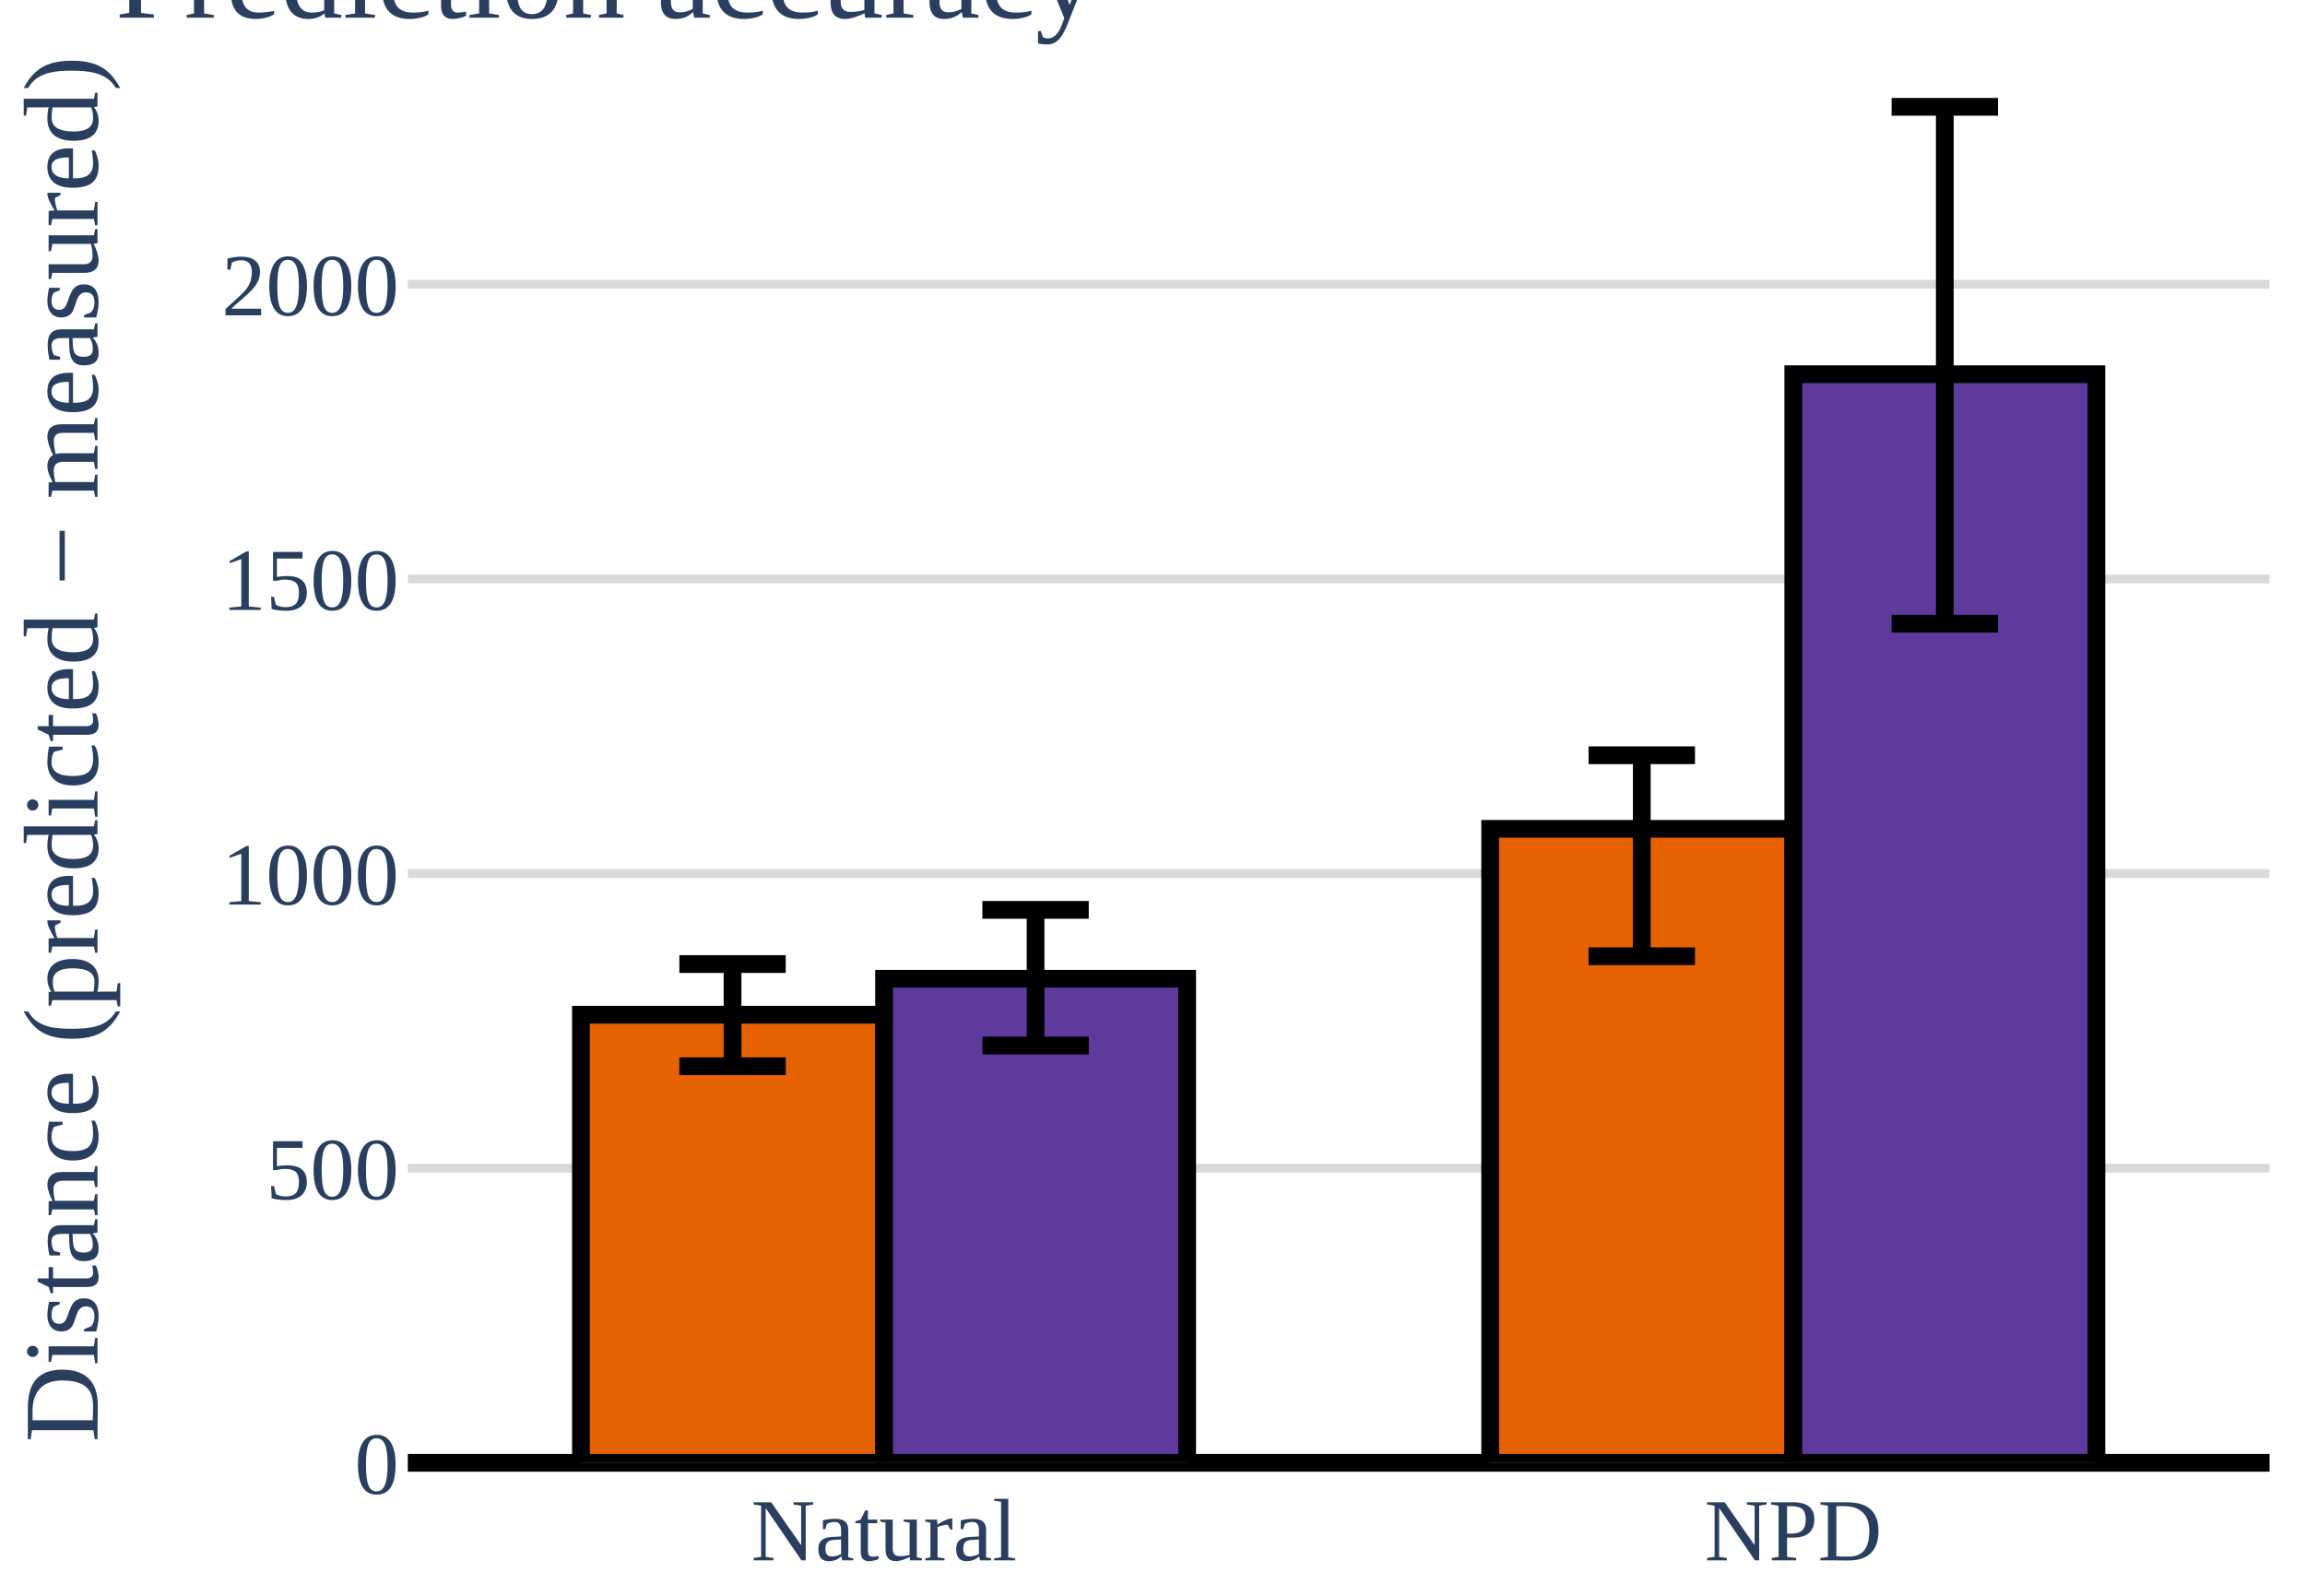
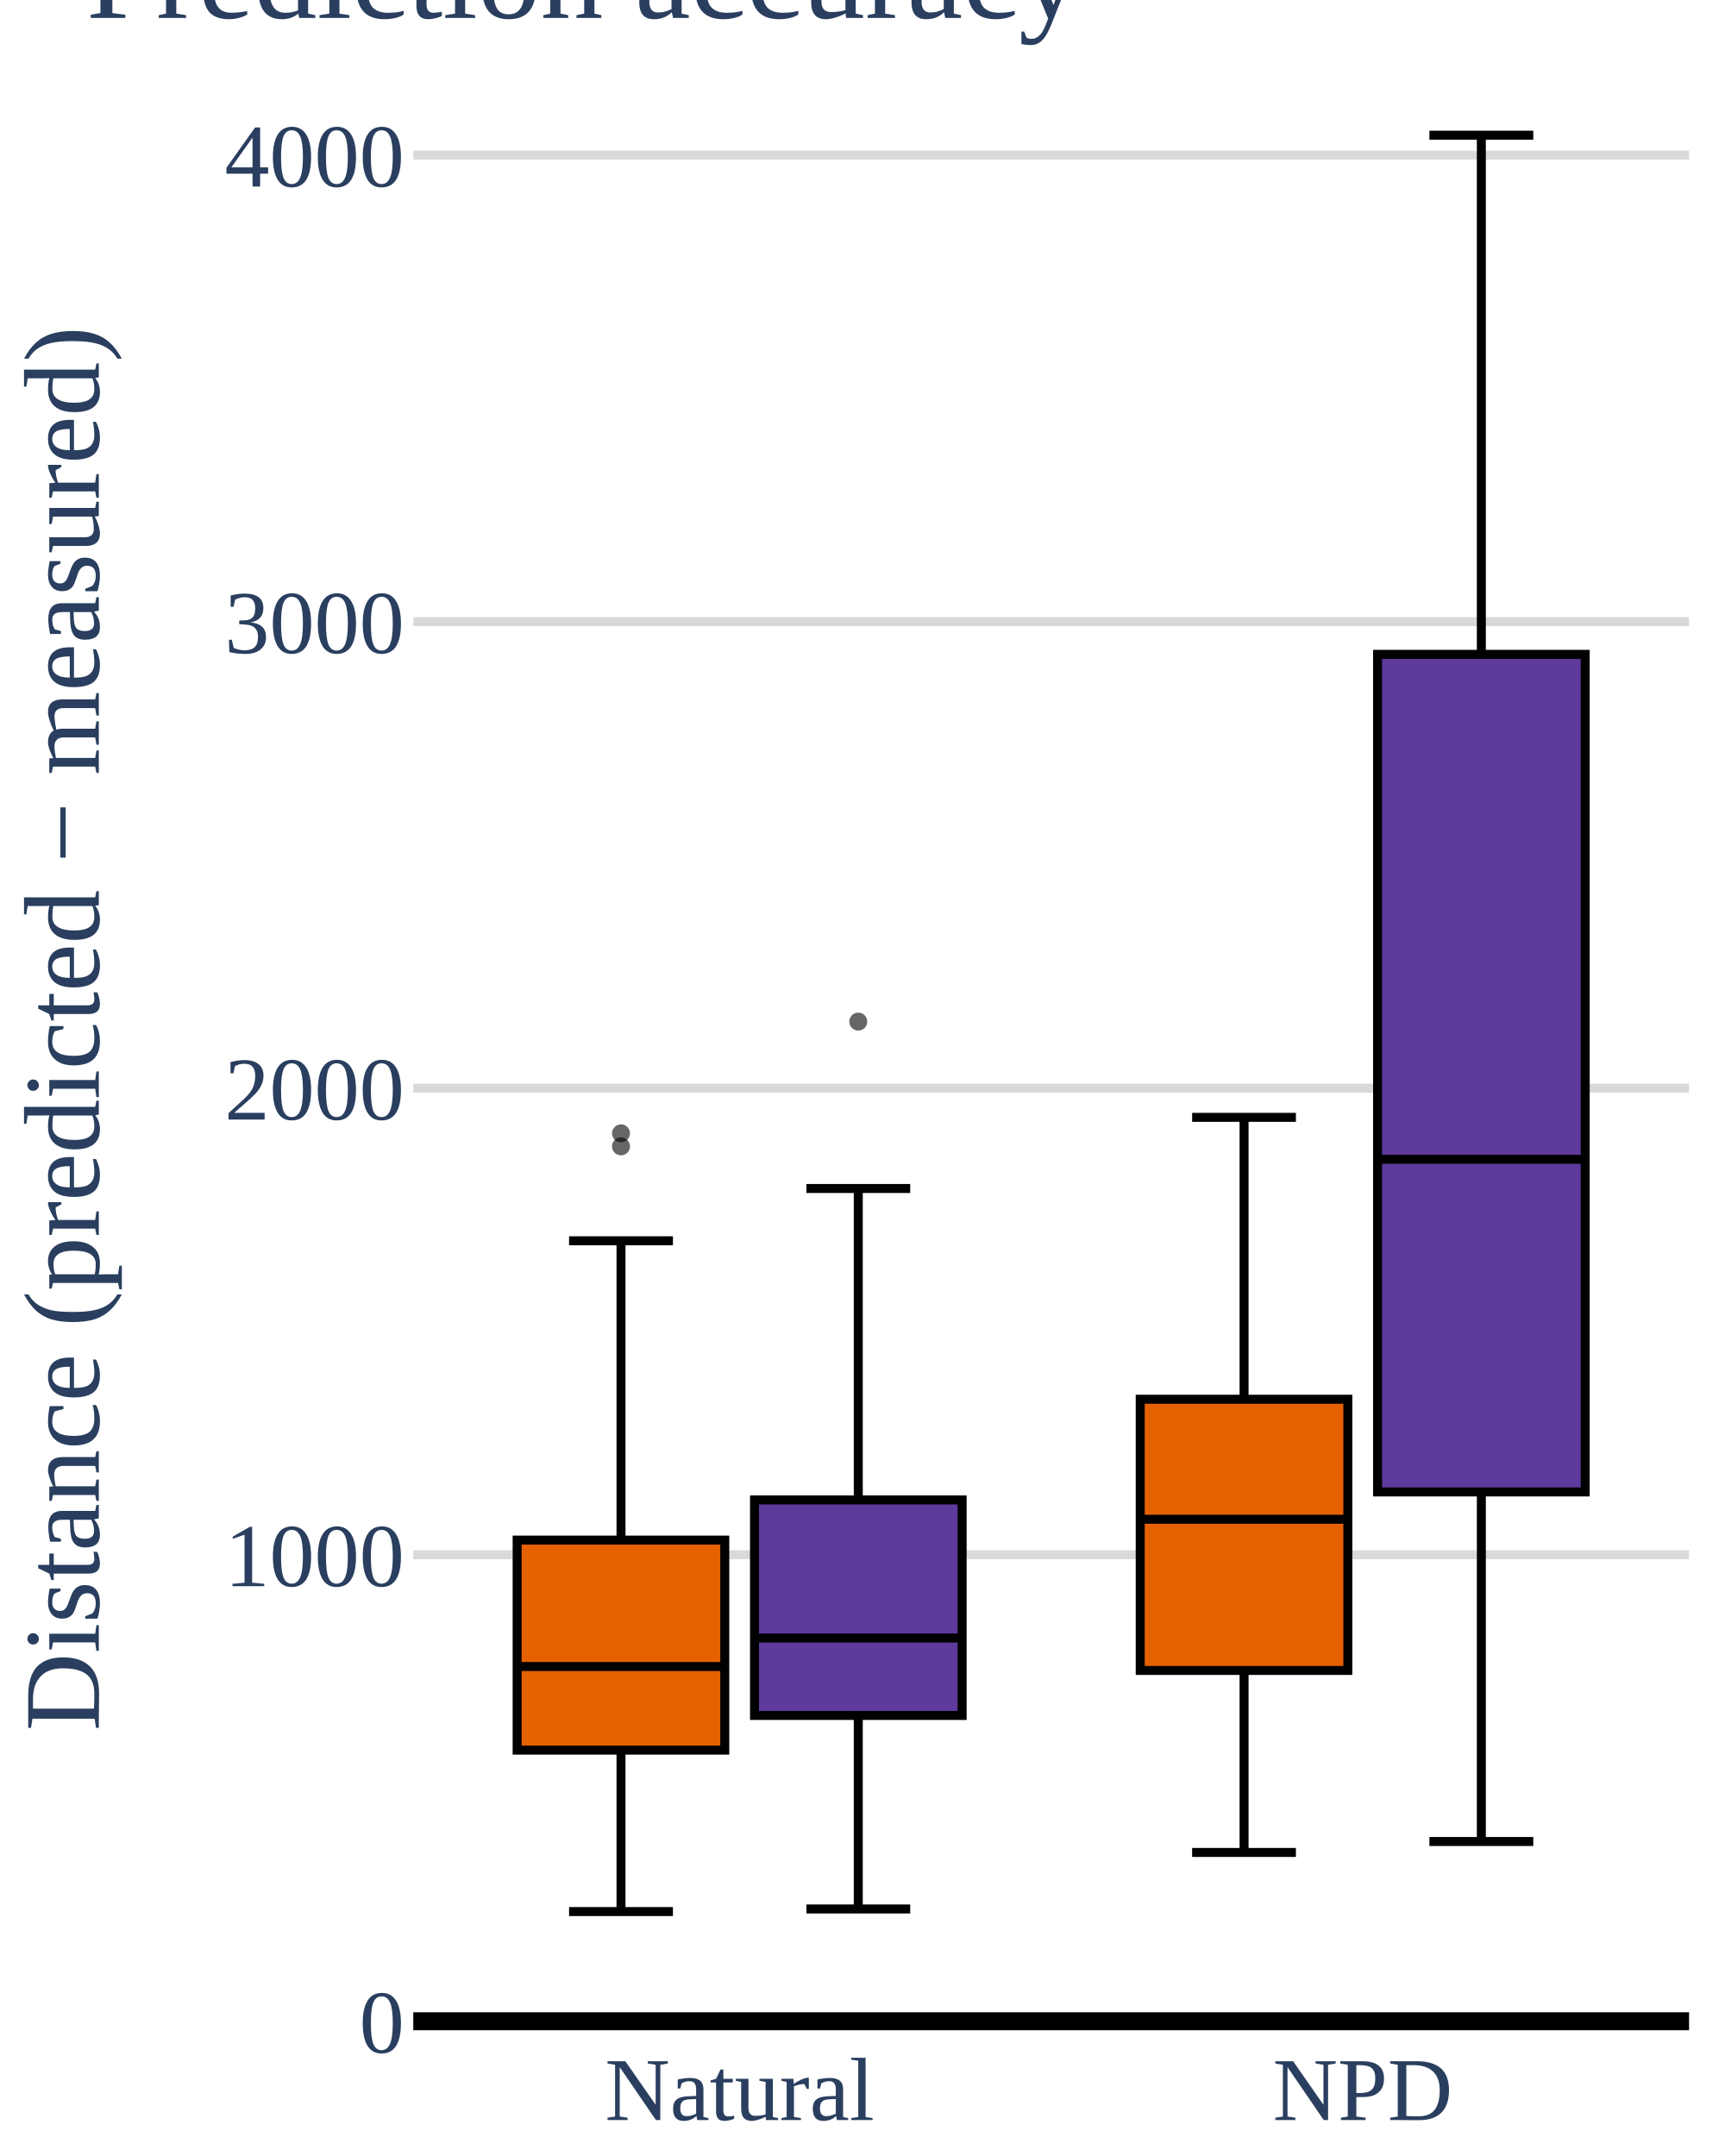
- <svg xmlns="http://www.w3.org/2000/svg" class="main-svg" width="260" height="180" style="" viewBox="0 0 260 180">
-   <rect x="0" y="0" width="260" height="180" style="fill: rgb(0, 0, 0); fill-opacity: 0;" />
-   <defs id="defs-a97183">
+ <svg xmlns="http://www.w3.org/2000/svg" class="main-svg" width="192" height="240" style="" viewBox="0 0 192 240">
+   <rect x="0" y="0" width="192" height="240" style="fill: rgb(0, 0, 0); fill-opacity: 0;" />
+   <defs id="defs-87bf53">
    <g class="clips">
-       <clipPath id="clipa97183xyplot" class="plotclip">
-         <rect width="210" height="161" />
+       <clipPath id="clip87bf53xyplot" class="plotclip">
+         <rect width="142" height="221" />
      </clipPath>
-       <clipPath class="axesclip" id="clipa97183x">
-         <rect x="46" y="0" width="210" height="180" />
+       <clipPath class="axesclip" id="clip87bf53x">
+         <rect x="46" y="0" width="142" height="240" />
      </clipPath>
-       <clipPath class="axesclip" id="clipa97183y">
-         <rect x="0" y="4" width="260" height="161" />
+       <clipPath class="axesclip" id="clip87bf53y">
+         <rect x="0" y="4" width="192" height="221" />
      </clipPath>
-       <clipPath class="axesclip" id="clipa97183xy">
-         <rect x="46" y="4" width="210" height="161" />
+       <clipPath class="axesclip" id="clip87bf53xy">
+         <rect x="46" y="4" width="142" height="221" />
      </clipPath>
    </g>
    <g class="gradients" />
    <g class="patterns" />
  </defs>
  <g class="bglayer">
-     <rect class="bg" x="46" y="4" width="210" height="161" style="fill: rgb(0, 0, 0); fill-opacity: 0; stroke-width: 0;" />
+     <rect class="bg" x="46" y="4" width="142" height="221" style="fill: rgb(0, 0, 0); fill-opacity: 0; stroke-width: 0;" />
  </g>
  <g class="layer-below">
    <g class="imagelayer" />
    <g class="shapelayer" />
  </g>
  <g class="cartesianlayer">
    <g class="subplot xy">
      <g class="layer-subplot">
        <g class="shapelayer" />
        <g class="imagelayer" />
      </g>
      <g class="minor-gridlayer">
        <g class="x" />
        <g class="y" />
      </g>
      <g class="gridlayer">
        <g class="x" />
        <g class="y">
-           <path class="ygrid crisp" transform="translate(0,131.77)" d="M46,0h210" style="stroke: rgb(128, 128, 128); stroke-opacity: 0.3; stroke-width: 1px;" />
-           <path class="ygrid crisp" transform="translate(0,98.53)" d="M46,0h210" style="stroke: rgb(128, 128, 128); stroke-opacity: 0.3; stroke-width: 1px;" />
-           <path class="ygrid crisp" transform="translate(0,65.3)" d="M46,0h210" style="stroke: rgb(128, 128, 128); stroke-opacity: 0.3; stroke-width: 1px;" />
-           <path class="ygrid crisp" transform="translate(0,32.07)" d="M46,0h210" style="stroke: rgb(128, 128, 128); stroke-opacity: 0.3; stroke-width: 1px;" />
+           <path class="ygrid crisp" transform="translate(0,173.07)" d="M46,0h142" style="stroke: rgb(128, 128, 128); stroke-opacity: 0.3; stroke-width: 1px;" />
+           <path class="ygrid crisp" transform="translate(0,121.13)" d="M46,0h142" style="stroke: rgb(128, 128, 128); stroke-opacity: 0.3; stroke-width: 1px;" />
+           <path class="ygrid crisp" transform="translate(0,69.2)" d="M46,0h142" style="stroke: rgb(128, 128, 128); stroke-opacity: 0.3; stroke-width: 1px;" />
+           <path class="ygrid crisp" transform="translate(0,17.27)" d="M46,0h142" style="stroke: rgb(128, 128, 128); stroke-opacity: 0.3; stroke-width: 1px;" />
        </g>
      </g>
      <g class="zerolinelayer">
-         <path class="yzl zl crisp" transform="translate(0,165)" d="M46,0h210" style="stroke: rgb(0, 0, 0); stroke-opacity: 1; stroke-width: 2px;" />
+         <path class="yzl zl crisp" transform="translate(0,225)" d="M46,0h142" style="stroke: rgb(0, 0, 0); stroke-opacity: 1; stroke-width: 2px;" />
      </g>
      <g class="layer-between">
        <g class="shapelayer" />
        <g class="imagelayer" />
      </g>
      <path class="xlines-below" />
      <path class="ylines-below" />
      <g class="overlines-below" />
      <g class="xaxislayer-below" />
      <g class="yaxislayer-below" />
      <g class="overaxes-below" />
      <g class="overplot">
-         <g class="xy" transform="translate(46,4)" clip-path="url(#clipa97183xyplot)">
-           <g class="barlayer mlayer">
-             <g class="trace bars" style="opacity: 1;">
+         <g class="xy" transform="translate(46,4)" clip-path="url(#clip87bf53xyplot)">
+           <g class="boxlayer mlayer">
+             <g class="trace boxes" style="opacity: 1;">
+               <path class="box" d="M11.56,181.51H34.67M11.56,190.82H34.67V167.44H11.56ZM23.12,190.82V208.79M23.12,167.44V134.12M17.34,208.79H28.9M17.34,134.12H28.9" style="vector-effect: none; stroke-width: 1px; stroke: rgb(0, 0, 0); stroke-opacity: 1; fill: rgb(230, 97, 0); fill-opacity: 1;" />
              <g class="points">
-                 <g class="point">
-                   <path d="M19.53,161V110.46H53.72V161Z" style="vector-effect: none; opacity: 1; stroke-width: 2px; fill: rgb(230, 97, 0); fill-opacity: 1; stroke: rgb(0, 0, 0); stroke-opacity: 1;" />
-                 </g>
-               </g>
-               <g class="errorbar" style="opacity: 1;">
-                 <path class="yerror" d="M30.63,104.74h12m-6,0V116.27m-6,0h12" style="vector-effect: none; stroke-width: 2px; stroke: rgb(0, 0, 0); stroke-opacity: 1;" />
+                 <path class="point" transform="translate(23.12,123.61)" d="M1,0A1,1 0 1,1 0,-1A1,1 0 0,1 1,0Z" style="opacity: 0.6; stroke-width: 0px; fill: rgb(0, 0, 0); fill-opacity: 1;" />
+                 <path class="point" transform="translate(23.12,122.16)" d="M1,0A1,1 0 1,1 0,-1A1,1 0 0,1 1,0Z" style="opacity: 0.6; stroke-width: 0px; fill: rgb(0, 0, 0); fill-opacity: 1;" />
              </g>
            </g>
-             <g class="trace bars" style="opacity: 1;">
+             <g class="trace boxes" style="opacity: 1;">
+               <path class="box" d="M37.98,178.34H61.09M37.98,186.96H61.09V162.97H37.98ZM49.53,186.96V208.5M49.53,162.97V128.3M43.76,208.5H55.31M43.76,128.3H55.31" style="vector-effect: none; stroke-width: 1px; stroke: rgb(0, 0, 0); stroke-opacity: 1; fill: rgb(93, 58, 155); fill-opacity: 1;" />
              <g class="points">
-                 <g class="point">
-                   <path d="M53.72,161V106.4H87.91V161Z" style="vector-effect: none; opacity: 1; stroke-width: 2px; fill: rgb(93, 58, 155); fill-opacity: 1; stroke: rgb(0, 0, 0); stroke-opacity: 1;" />
-                 </g>
-               </g>
-               <g class="errorbar" style="opacity: 1;">
-                 <path class="yerror" d="M64.81,98.63h12m-6,0V113.93m-6,0h12" style="vector-effect: none; stroke-width: 2px; stroke: rgb(0, 0, 0); stroke-opacity: 1;" />
+                 <path class="point" transform="translate(49.53,109.72)" d="M1,0A1,1 0 1,1 0,-1A1,1 0 0,1 1,0Z" style="opacity: 0.6; stroke-width: 0px; fill: rgb(0, 0, 0); fill-opacity: 1;" />
              </g>
            </g>
-             <g class="trace bars" style="opacity: 1;">
-               <g class="points">
-                 <g class="point">
-                   <path d="M122.09,161V89.49H156.28V161Z" style="vector-effect: none; opacity: 1; stroke-width: 2px; fill: rgb(230, 97, 0); fill-opacity: 1; stroke: rgb(0, 0, 0); stroke-opacity: 1;" />
-                 </g>
-               </g>
-               <g class="errorbar" style="opacity: 1;">
-                 <path class="yerror" d="M133.19,81.19h12m-6,0V103.86m-6,0h12" style="vector-effect: none; stroke-width: 2px; stroke: rgb(0, 0, 0); stroke-opacity: 1;" />
-               </g>
+             <g class="trace boxes" style="opacity: 1;">
+               <path class="box" d="M80.91,165.12H104.02M80.91,181.95H104.02V151.76H80.91ZM92.47,181.95V202.21M92.47,151.76V120.38M86.69,202.21H98.24M86.69,120.38H98.24" style="vector-effect: none; stroke-width: 1px; stroke: rgb(0, 0, 0); stroke-opacity: 1; fill: rgb(230, 97, 0); fill-opacity: 1;" />
+               <g class="points" />
            </g>
-             <g class="trace bars" style="opacity: 1;">
-               <g class="points">
-                 <g class="point">
-                   <path d="M156.28,161V38.21H190.47V161Z" style="vector-effect: none; opacity: 1; stroke-width: 2px; fill: rgb(93, 58, 155); fill-opacity: 1; stroke: rgb(0, 0, 0); stroke-opacity: 1;" />
-                 </g>
-               </g>
-               <g class="errorbar" style="opacity: 1;">
-                 <path class="yerror" d="M167.37,8.05h12m-6,0V66.35m-6,0h12" style="vector-effect: none; stroke-width: 2px; stroke: rgb(0, 0, 0); stroke-opacity: 1;" />
-               </g>
+             <g class="trace boxes" style="opacity: 1;">
+               <path class="box" d="M107.33,125.05H130.44M107.33,162.08H130.44V68.84H107.33ZM118.88,162.08V200.99M118.88,68.84V11.05M113.1,200.99H124.66M113.1,11.05H124.66" style="vector-effect: none; stroke-width: 1px; stroke: rgb(0, 0, 0); stroke-opacity: 1; fill: rgb(93, 58, 155); fill-opacity: 1;" />
+               <g class="points" />
            </g>
          </g>
        </g>
      </g>
      <g class="zerolinelayer-above" />
      <path class="xlines-above crisp" d="M0,0" style="fill: none;" />
      <path class="ylines-above crisp" d="M0,0" style="fill: none;" />
      <g class="overlines-above" />
      <g class="xaxislayer-above">
        <g class="xtick">
-           <text text-anchor="middle" x="0" y="176" transform="translate(99.72,0)" style="font-family: 'Times New Roman'; font-size: 10px; fill: rgb(42, 63, 95); fill-opacity: 1; white-space: pre;">Natural</text>
+           <text text-anchor="middle" x="0" y="236" transform="translate(82.33,0)" style="font-family: 'Times New Roman'; font-size: 10px; fill: rgb(42, 63, 95); fill-opacity: 1; white-space: pre;">Natural</text>
        </g>
        <g class="xtick">
-           <text text-anchor="middle" x="0" y="176" style="font-family: 'Times New Roman'; font-size: 10px; fill: rgb(42, 63, 95); fill-opacity: 1; white-space: pre;" transform="translate(202.28,0)">NPD</text>
+           <text text-anchor="middle" x="0" y="236" style="font-family: 'Times New Roman'; font-size: 10px; fill: rgb(42, 63, 95); fill-opacity: 1; white-space: pre;" transform="translate(151.67,0)">NPD</text>
        </g>
      </g>
      <g class="yaxislayer-above">
        <g class="ytick">
-           <text text-anchor="end" x="45" y="3.5" transform="translate(0,165)" style="font-family: 'Times New Roman'; font-size: 10px; fill: rgb(42, 63, 95); fill-opacity: 1; white-space: pre;">0</text>
+           <text text-anchor="end" x="45" y="3.5" transform="translate(0,225)" style="font-family: 'Times New Roman'; font-size: 10px; fill: rgb(42, 63, 95); fill-opacity: 1; white-space: pre;">0</text>
        </g>
        <g class="ytick">
-           <text text-anchor="end" x="45" y="3.5" style="font-family: 'Times New Roman'; font-size: 10px; fill: rgb(42, 63, 95); fill-opacity: 1; white-space: pre;" transform="translate(0,131.77)">500</text>
+           <text text-anchor="end" x="45" y="3.5" style="font-family: 'Times New Roman'; font-size: 10px; fill: rgb(42, 63, 95); fill-opacity: 1; white-space: pre;" transform="translate(0,173.07)">1000</text>
        </g>
        <g class="ytick">
-           <text text-anchor="end" x="45" y="3.5" style="font-family: 'Times New Roman'; font-size: 10px; fill: rgb(42, 63, 95); fill-opacity: 1; white-space: pre;" transform="translate(0,98.53)">1000</text>
+           <text text-anchor="end" x="45" y="3.5" style="font-family: 'Times New Roman'; font-size: 10px; fill: rgb(42, 63, 95); fill-opacity: 1; white-space: pre;" transform="translate(0,121.13)">2000</text>
        </g>
        <g class="ytick">
-           <text text-anchor="end" x="45" y="3.5" style="font-family: 'Times New Roman'; font-size: 10px; fill: rgb(42, 63, 95); fill-opacity: 1; white-space: pre;" transform="translate(0,65.3)">1500</text>
+           <text text-anchor="end" x="45" y="3.5" style="font-family: 'Times New Roman'; font-size: 10px; fill: rgb(42, 63, 95); fill-opacity: 1; white-space: pre;" transform="translate(0,69.2)">3000</text>
        </g>
        <g class="ytick">
-           <text text-anchor="end" x="45" y="3.5" style="font-family: 'Times New Roman'; font-size: 10px; fill: rgb(42, 63, 95); fill-opacity: 1; white-space: pre;" transform="translate(0,32.07)">2000</text>
+           <text text-anchor="end" x="45" y="3.5" style="font-family: 'Times New Roman'; font-size: 10px; fill: rgb(42, 63, 95); fill-opacity: 1; white-space: pre;" transform="translate(0,17.27)">4000</text>
        </g>
      </g>
      <g class="overaxes-above" />
    </g>
  </g>
  <g class="polarlayer" />
  <g class="smithlayer" />
  <g class="ternarylayer" />
  <g class="geolayer" />
  <g class="funnelarealayer" />
  <g class="pielayer" />
  <g class="iciclelayer" />
  <g class="treemaplayer" />
  <g class="sunburstlayer" />
  <g class="glimages" />
-   <defs id="topdefs-a97183">
+   <defs id="topdefs-87bf53">
    <g class="clips" />
  </defs>
  <g class="layer-above">
    <g class="imagelayer" />
    <g class="shapelayer" />
  </g>
  <g class="infolayer">
    <g class="g-gtitle">
-       <text class="gtitle" x="13" y="2" text-anchor="start" dy="0em" style="opacity: 1; font-family: 'Times New Roman'; font-size: 14px; fill: rgb(42, 63, 95); fill-opacity: 1; white-space: pre;">Prediction accuracy</text>
+       <text class="gtitle" x="9.6" y="2" text-anchor="start" dy="0em" style="opacity: 1; font-family: 'Times New Roman'; font-size: 14px; fill: rgb(42, 63, 95); fill-opacity: 1; white-space: pre;">Prediction accuracy</text>
    </g>
    <g class="g-xtitle" />
    <g class="g-ytitle" transform="translate(4.700195,0)">
-       <text class="ytitle" transform="rotate(-90,6.3,84.5)" x="6.3" y="84.5" text-anchor="middle" style="opacity: 1; font-family: 'Times New Roman'; font-size: 12px; fill: rgb(42, 63, 95); fill-opacity: 1; white-space: pre;">Distance (predicted − measured)</text>
+       <text class="ytitle" transform="rotate(-90,6.3,114.5)" x="6.3" y="114.5" text-anchor="middle" style="opacity: 1; font-family: 'Times New Roman'; font-size: 12px; fill: rgb(42, 63, 95); fill-opacity: 1; white-space: pre;">Distance (predicted − measured)</text>
    </g>
  </g>
</svg>
